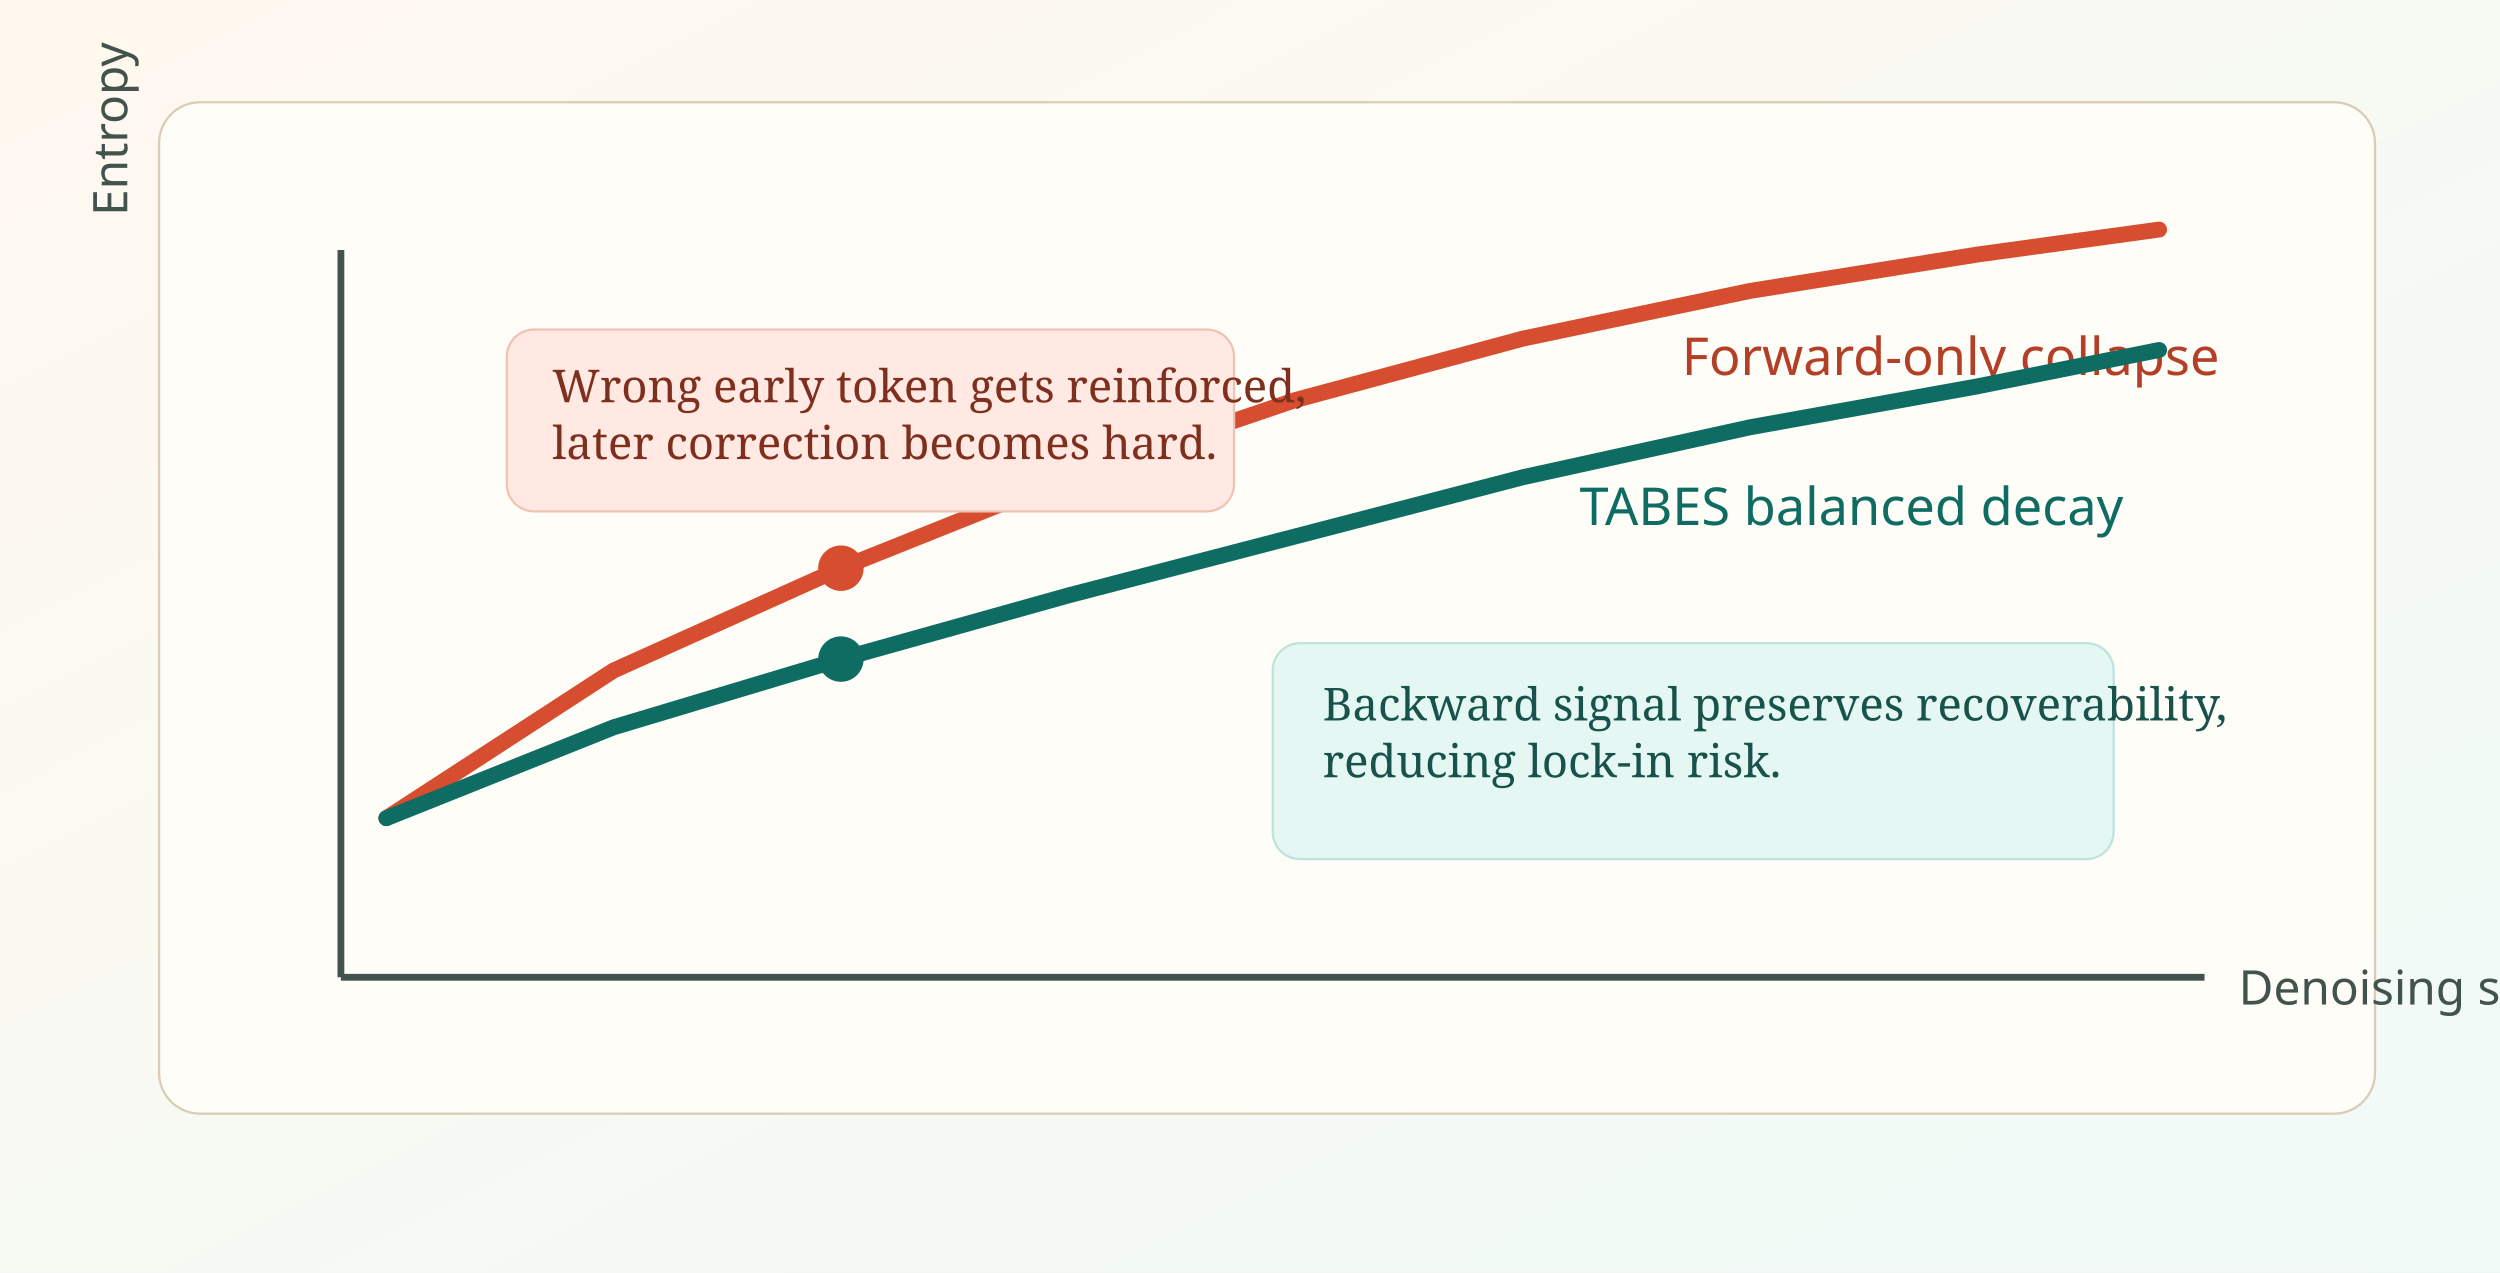
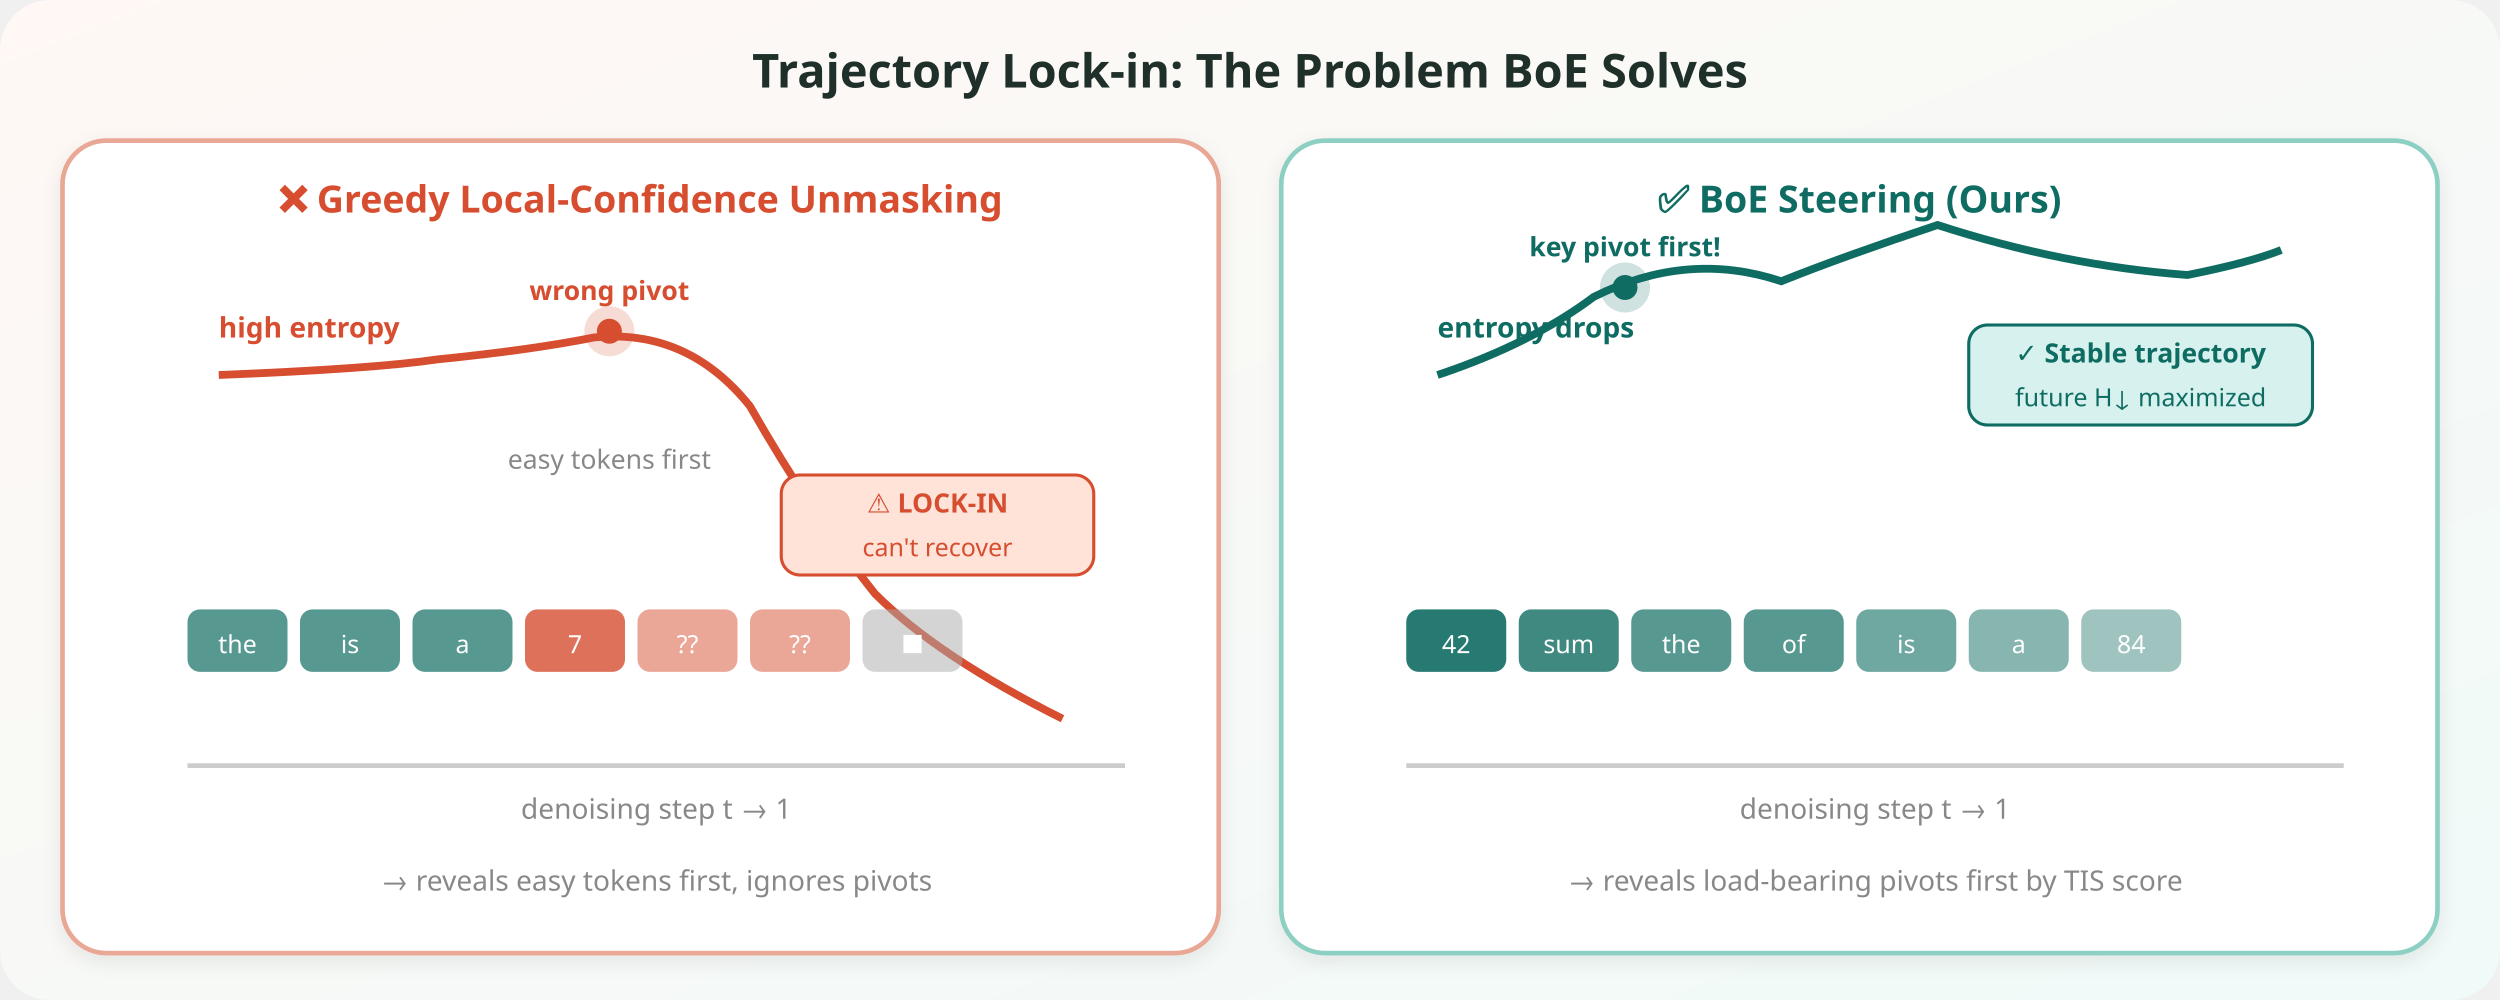
- <svg xmlns="http://www.w3.org/2000/svg" width="1100" height="560" viewBox="0 0 1100 560" role="img" aria-labelledby="title desc">
+ <svg xmlns="http://www.w3.org/2000/svg" viewBox="0 0 800 320" font-family="'Segoe UI','Helvetica Neue',sans-serif">
  <defs>
-     <linearGradient id="bg" x1="0" y1="0" x2="1" y2="1">
-       <stop offset="0%" stop-color="#fff8ef" />
-       <stop offset="100%" stop-color="#effaf7" />
+     <linearGradient id="bgLock" x1="0" y1="0" x2="1" y2="1">
+       <stop offset="0%" stop-color="#fff8f5" />
+       <stop offset="100%" stop-color="#f0faf8" />
    </linearGradient>
+     <filter id="sh">
+       <feDropShadow dx="0" dy="2" stdDeviation="3" flood-opacity="0.08" />
+     </filter>
  </defs>
-   <rect x="0" y="0" width="1100" height="560" fill="url(#bg)" />
-   <rect x="70" y="45" width="975" height="445" rx="18" fill="#fffdf8" stroke="#d9ccb3" />
-   <line x1="150" y1="430" x2="970" y2="430" stroke="#42534d" stroke-width="3" />
-   <line x1="150" y1="430" x2="150" y2="110" stroke="#42534d" stroke-width="3" />
-   <text x="985" y="442" font-family="Space Grotesk, sans-serif" font-size="21" fill="#42534d">Denoising step →</text>
-   <text x="56" y="95" transform="rotate(-90 56,95)" font-family="Space Grotesk, sans-serif" font-size="21" fill="#42534d">Entropy</text>
-   <polyline points="170,360 270,295 370,250 470,210 570,176 670,149 770,128 870,112 950,101" fill="none" stroke="#d64d2f" stroke-width="7" stroke-linecap="round" />
-   <text x="740" y="165" font-family="Space Grotesk, sans-serif" font-size="23" fill="#b43f27">Forward-only collapse</text>
-   <polyline points="170,360 270,320 370,290 470,262 570,236 670,210 770,188 870,170 950,154" fill="none" stroke="#0f6c62" stroke-width="7" stroke-linecap="round" />
-   <text x="695" y="231" font-family="Space Grotesk, sans-serif" font-size="23" fill="#0f6c62">TABES balanced decay</text>
-   <circle cx="370" cy="250" r="10" fill="#d64d2f" />
-   <circle cx="370" cy="290" r="10" fill="#0f6c62" />
-   <rect x="223" y="145" width="320" height="80" rx="12" fill="#ffe9e2" stroke="#efc3b4" />
-   <text x="243" y="177" font-family="Literata, serif" font-size="20" fill="#7f2f1d">Wrong early token gets reinforced,</text>
-   <text x="243" y="202" font-family="Literata, serif" font-size="20" fill="#7f2f1d">later correction becomes hard.</text>
-   <rect x="560" y="283" width="370" height="95" rx="12" fill="#e4f7f3" stroke="#bfe3dc" />
-   <text x="582" y="317" font-family="Literata, serif" font-size="20" fill="#18534b">Backward signal preserves recoverability,</text>
-   <text x="582" y="342" font-family="Literata, serif" font-size="20" fill="#18534b">reducing lock-in risk.</text>
+   <rect width="800" height="320" rx="16" fill="url(#bgLock)" />
+   <text x="400" y="28" text-anchor="middle" font-size="15" font-weight="700" fill="#1f2f2a">Trajectory Lock-in: The Problem BoE Solves</text>
+   <rect x="20" y="45" width="370" height="260" rx="14" fill="#fff" stroke="#e8a895" stroke-width="1.5" filter="url(#sh)" />
+   <text x="205" y="68" text-anchor="middle" font-size="12" font-weight="700" fill="#d64d2f">❌ Greedy Local-Confidence Unmasking</text>
+   <line x1="60" y1="245" x2="360" y2="245" stroke="#ccc" stroke-width="1.5" />
+   <text x="210" y="262" text-anchor="middle" font-size="9" fill="#888">denoising step t → 1</text>
+   <path d="M 70 120 Q 120 118, 140 115 Q 170 112, 190 108 Q 220 105, 240 130 Q 260 165, 280 190 Q 300 210, 340 230" stroke="#d64d2f" stroke-width="2.5" fill="none" />
+   <text x="70" y="108" font-size="9" fill="#d64d2f" font-weight="600">high entropy</text>
+   <circle cx="195" cy="106" r="8" fill="#d64d2f" opacity="0.2" />
+   <circle cx="195" cy="106" r="4" fill="#d64d2f" />
+   <text x="195" y="96" text-anchor="middle" font-size="8.5" fill="#d64d2f" font-weight="600">wrong pivot</text>
+   <text x="195" y="150" text-anchor="middle" font-size="8.5" fill="#888">easy tokens first</text>
+   <rect x="250" y="152" width="100" height="32" rx="6" fill="#ffe2d8" stroke="#d64d2f" />
+   <text x="300" y="164" text-anchor="middle" font-size="8.5" fill="#d64d2f" font-weight="600">⚠ LOCK-IN</text>
+   <text x="300" y="178" text-anchor="middle" font-size="8" fill="#d64d2f">can't recover</text>
+   <g transform="translate(60, 195)">
+     <rect width="32" height="20" rx="4" fill="#0f6c62" opacity="0.7" />
+     <text x="16" y="14" text-anchor="middle" font-size="8" fill="#fff">the</text>
+     <rect x="36" width="32" height="20" rx="4" fill="#0f6c62" opacity="0.7" />
+     <text x="52" y="14" text-anchor="middle" font-size="8" fill="#fff">is</text>
+     <rect x="72" width="32" height="20" rx="4" fill="#0f6c62" opacity="0.7" />
+     <text x="88" y="14" text-anchor="middle" font-size="8" fill="#fff">a</text>
+     <rect x="108" width="32" height="20" rx="4" fill="#d64d2f" opacity="0.8" />
+     <text x="124" y="14" text-anchor="middle" font-size="8" fill="#fff">7</text>
+     <rect x="144" width="32" height="20" rx="4" fill="#d64d2f" opacity="0.5" />
+     <text x="160" y="14" text-anchor="middle" font-size="8" fill="#fff">??</text>
+     <rect x="180" width="32" height="20" rx="4" fill="#d64d2f" opacity="0.5" />
+     <text x="196" y="14" text-anchor="middle" font-size="8" fill="#fff">??</text>
+     <rect x="216" width="32" height="20" rx="4" fill="#aaa" opacity="0.5" />
+     <text x="232" y="14" text-anchor="middle" font-size="8" fill="#fff">■</text>
+   </g>
+   <text x="210" y="285" text-anchor="middle" font-size="9" fill="#888">→ reveals easy tokens first, ignores pivots</text>
+   <rect x="410" y="45" width="370" height="260" rx="14" fill="#fff" stroke="#8ecfc4" stroke-width="1.5" filter="url(#sh)" />
+   <text x="595" y="68" text-anchor="middle" font-size="12" font-weight="700" fill="#0f6c62">✅ BoE Steering (Ours)</text>
+   <line x1="450" y1="245" x2="750" y2="245" stroke="#ccc" stroke-width="1.5" />
+   <text x="600" y="262" text-anchor="middle" font-size="9" fill="#888">denoising step t → 1</text>
+   <path d="M 460 120 Q 490 110, 510 95 Q 540 80, 570 90 Q 590 82, 620 72 Q 660 85, 700 88 Q 720 84, 730 80" stroke="#0f6c62" stroke-width="2.5" fill="none" />
+   <text x="460" y="108" font-size="9" fill="#0f6c62" font-weight="600">entropy drops</text>
+   <circle cx="520" cy="92" r="8" fill="#0f6c62" opacity="0.2" />
+   <circle cx="520" cy="92" r="4" fill="#0f6c62" />
+   <text x="520" y="82" text-anchor="middle" font-size="8.5" fill="#0f6c62" font-weight="600">key pivot first!</text>
+   <rect x="630" y="104" width="110" height="32" rx="6" fill="#d7f2ee" stroke="#0f6c62" />
+   <text x="685" y="116" text-anchor="middle" font-size="8.5" fill="#0f6c62" font-weight="600">✓ Stable trajectory</text>
+   <text x="685" y="130" text-anchor="middle" font-size="8" fill="#0f6c62">future H↓ maximized</text>
+   <g transform="translate(450, 195)">
+     <rect width="32" height="20" rx="4" fill="#0f6c62" opacity="0.9" />
+     <text x="16" y="14" text-anchor="middle" font-size="8" fill="#fff">42</text>
+     <rect x="36" width="32" height="20" rx="4" fill="#0f6c62" opacity="0.8" />
+     <text x="52" y="14" text-anchor="middle" font-size="8" fill="#fff">sum</text>
+     <rect x="72" width="32" height="20" rx="4" fill="#0f6c62" opacity="0.7" />
+     <text x="88" y="14" text-anchor="middle" font-size="8" fill="#fff">the</text>
+     <rect x="108" width="32" height="20" rx="4" fill="#0f6c62" opacity="0.7" />
+     <text x="124" y="14" text-anchor="middle" font-size="8" fill="#fff">of</text>
+     <rect x="144" width="32" height="20" rx="4" fill="#0f6c62" opacity="0.6" />
+     <text x="160" y="14" text-anchor="middle" font-size="8" fill="#fff">is</text>
+     <rect x="180" width="32" height="20" rx="4" fill="#0f6c62" opacity="0.5" />
+     <text x="196" y="14" text-anchor="middle" font-size="8" fill="#fff">a</text>
+     <rect x="216" width="32" height="20" rx="4" fill="#0f6c62" opacity="0.4" />
+     <text x="232" y="14" text-anchor="middle" font-size="8" fill="#fff">84</text>
+   </g>
+   <text x="600" y="285" text-anchor="middle" font-size="9" fill="#888">→ reveals load-bearing pivots first by TIS score</text>
</svg>
